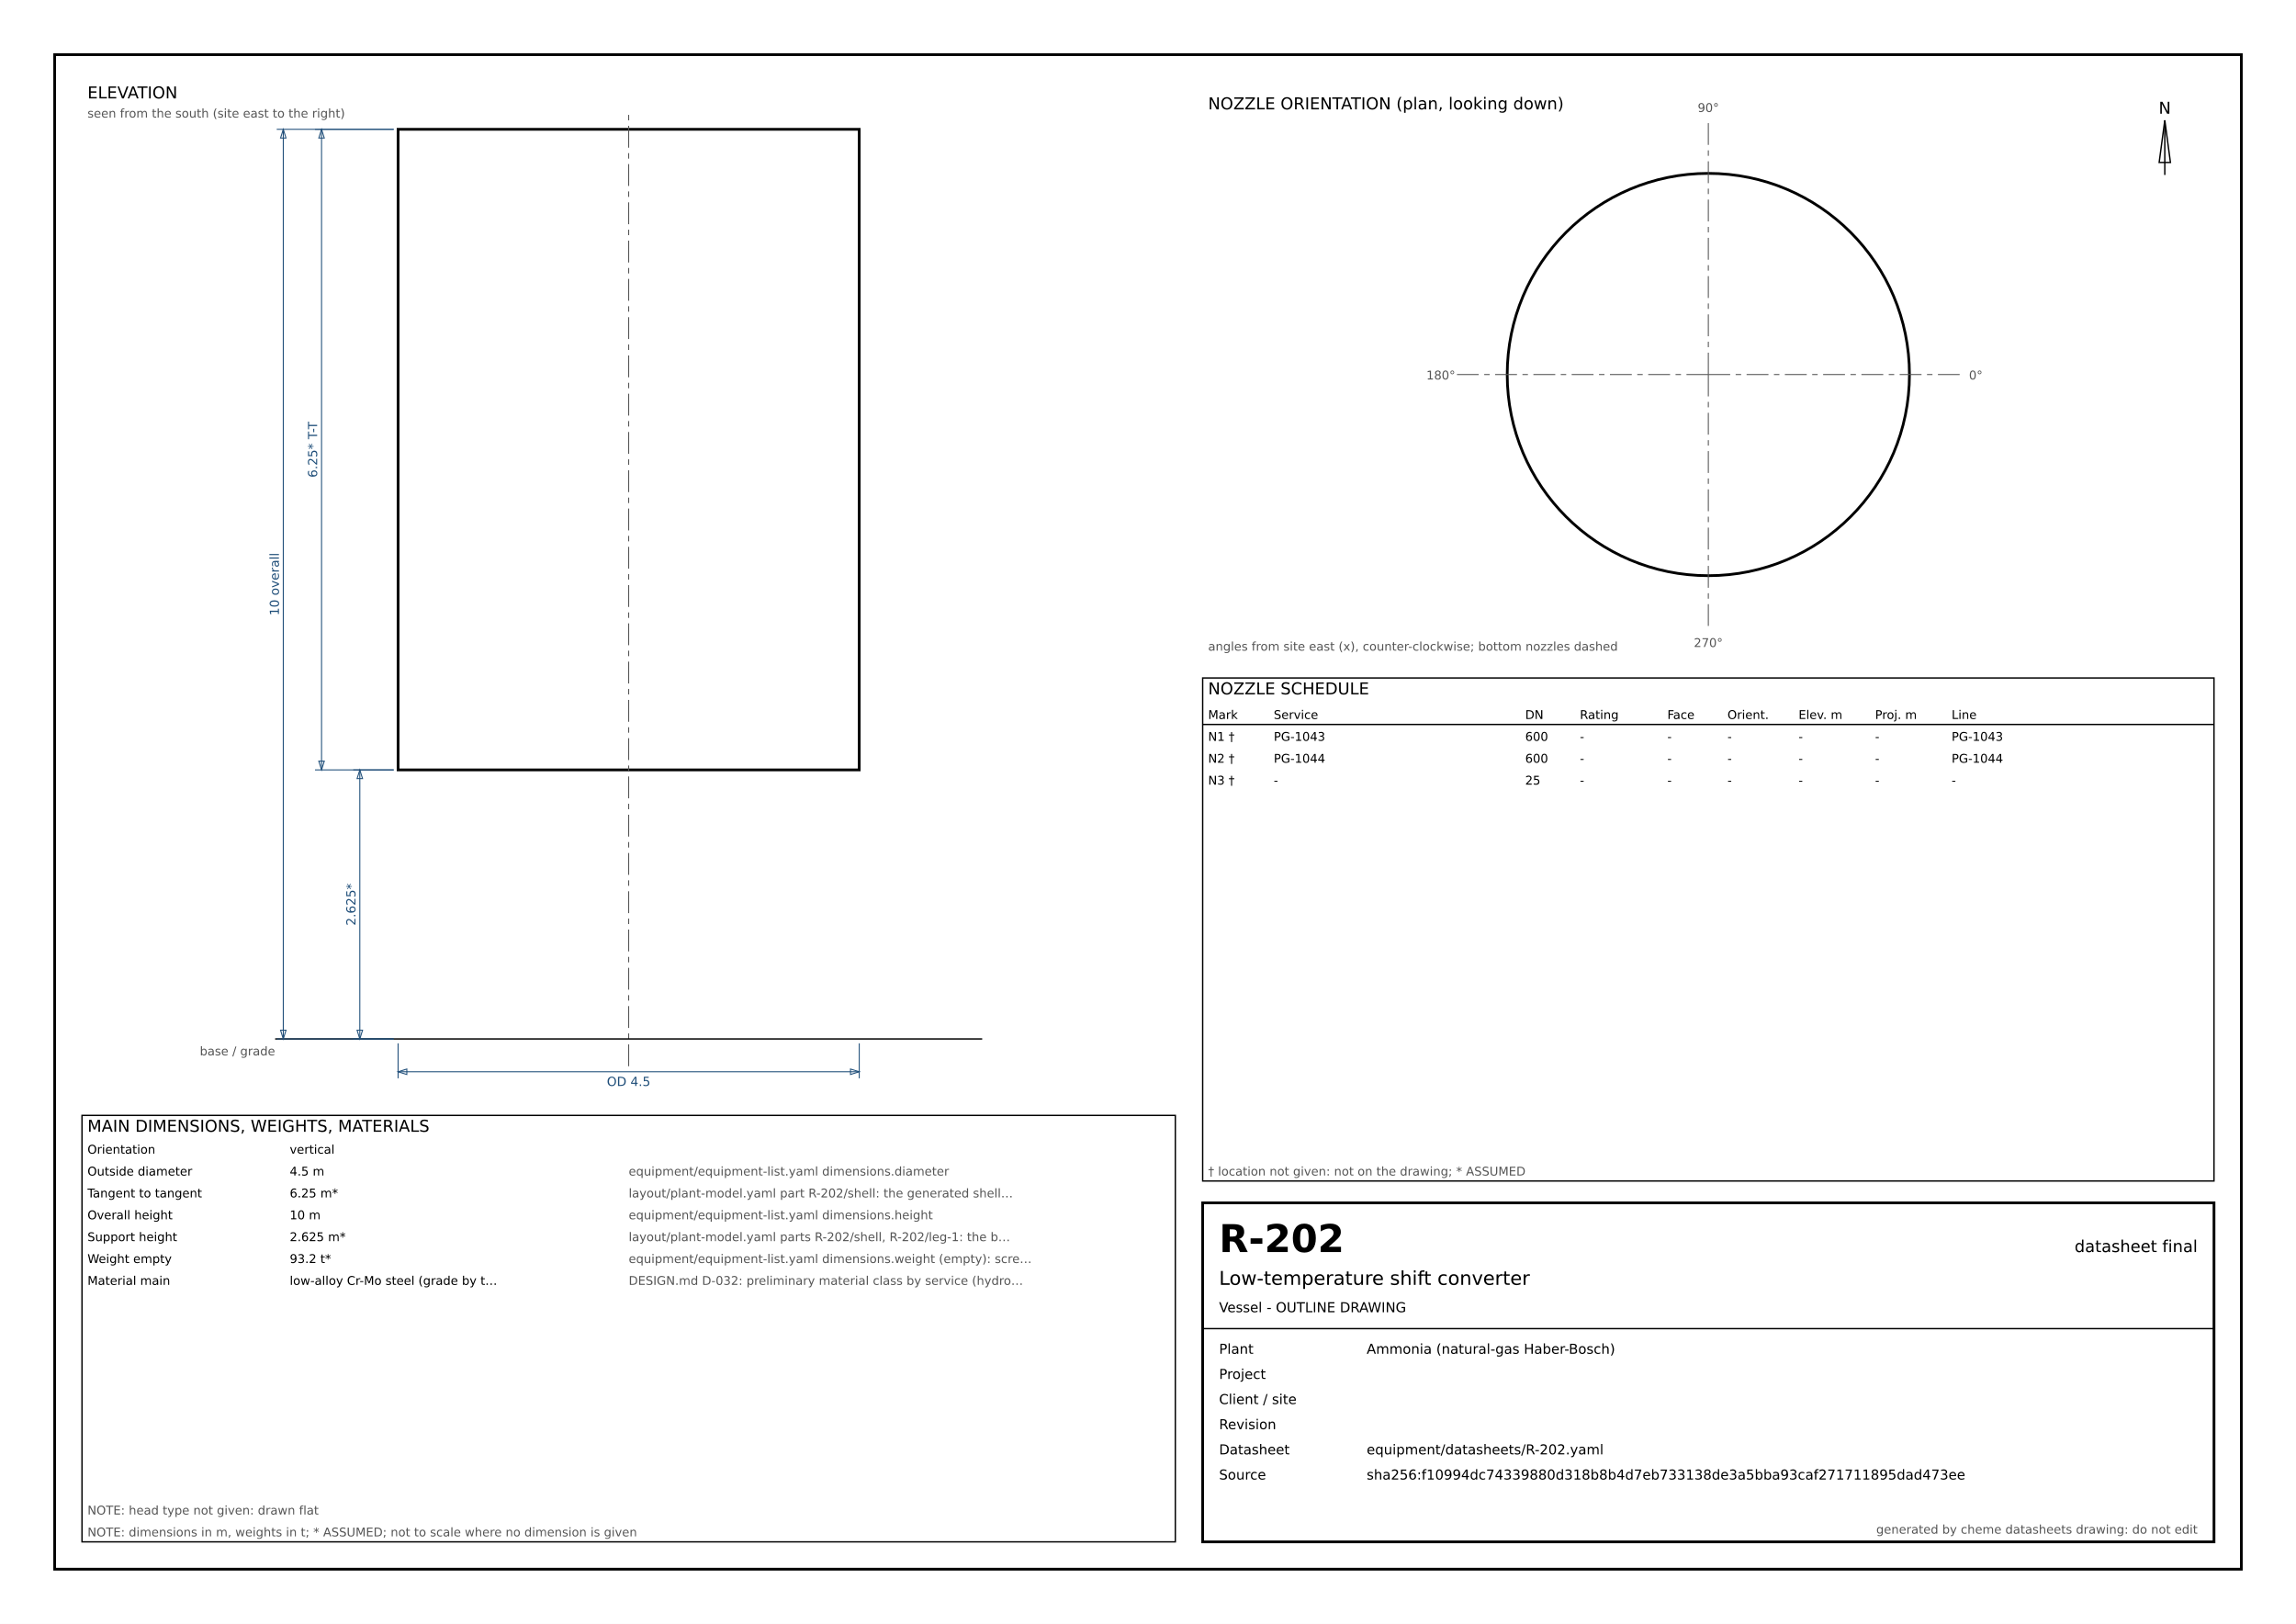
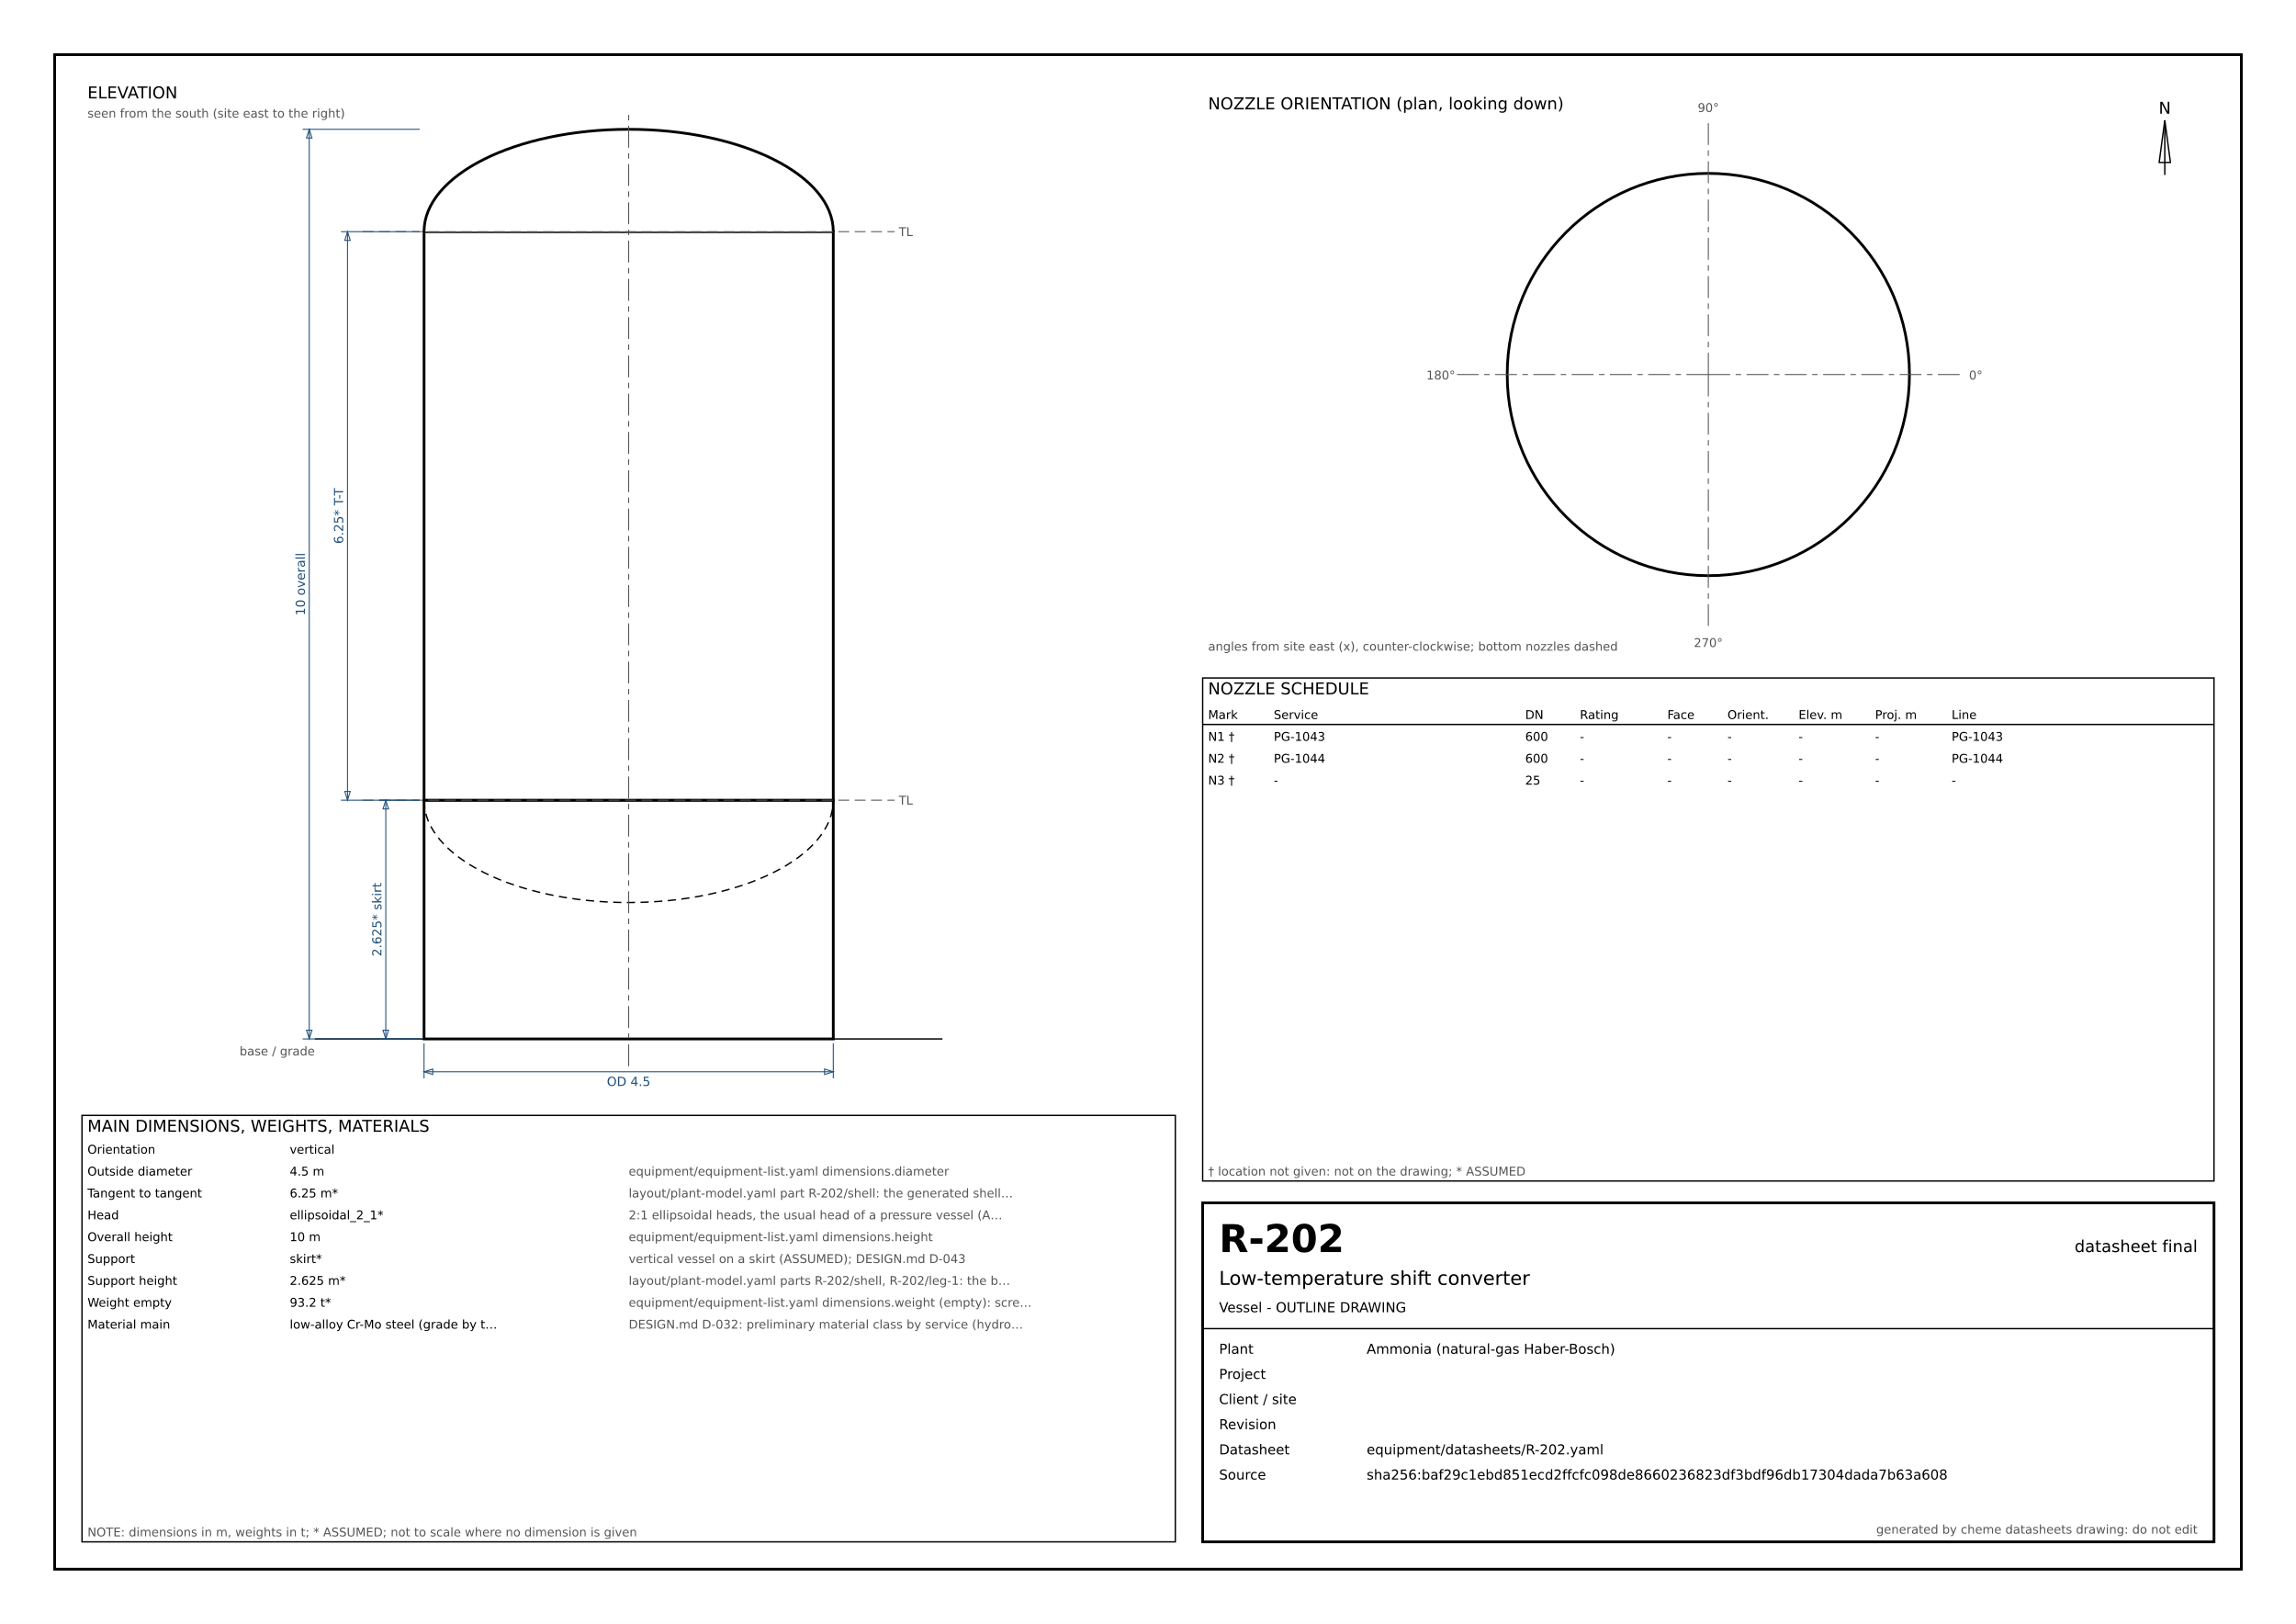
<svg xmlns="http://www.w3.org/2000/svg" width="420mm" height="297mm" viewBox="0 0 420 297">
  <style>
.frame{fill:none;stroke:#000;stroke-width:0.5}
.thin{fill:none;stroke:#000;stroke-width:0.25}
.outline{fill:#fff;stroke:#000;stroke-width:0.5}
.hidden{fill:none;stroke:#000;stroke-width:0.25;stroke-dasharray:1.5 1}
.centre{fill:none;stroke:#555;stroke-width:0.18;stroke-dasharray:4 1 1 1}
.tl{fill:none;stroke:#555;stroke-width:0.18;stroke-dasharray:2 1}
.dim{fill:none;stroke:#1f4e79;stroke-width:0.18}
.nozzle{fill:#fff;stroke:#b71c1c;stroke-width:0.35}
.section{fill:none;stroke:#2e7d32;stroke-width:0.25;stroke-dasharray:2 1}
text{font-family:'DejaVu Sans',Arial,Helvetica,sans-serif;fill:#000}
.t2{font-size:2.2px}.t25{font-size:2.5px}.t3{font-size:3px}.t35{font-size:3.5px}
.t5{font-size:5px;font-weight:bold}.t7{font-size:7px;font-weight:bold}
.dimt{font-size:2.3px;fill:#1f4e79}.nt{font-size:2.3px;fill:#b71c1c}
.note{font-size:2.2px;fill:#555}
.draft{font-size:40px;font-weight:bold;fill:#c62828;fill-opacity:0.12}
</style>
  <rect x="0" y="0" width="420" height="297" fill="#fff" />
  <rect x="10" y="10" width="400" height="277" class="frame" />
  <text x="16" y="18" class="t3" text-anchor="start">ELEVATION</text>
-   <rect x="72.82" y="23.65" width="84.35" height="117.16" class="outline" />
+   <rect x="77.57" y="146.35" width="74.86" height="43.67" class="outline" />
+   <path d="M77.57,146.35 A37.43,18.72 0 0 0 152.43,146.35" class="hidden" />
+   <rect x="77.57" y="42.37" width="74.86" height="103.98" class="outline" />
+   <path d="M77.57,42.37 A37.43,18.72 0 0 1 152.43,42.37" class="outline" />
+   <line x1="66.34" y1="146.35" x2="163.66" y2="146.35" class="tl" />
+   <text x="164.41" y="147.15" class="note" text-anchor="start">TL</text>
+   <line x1="66.34" y1="42.37" x2="163.66" y2="42.37" class="tl" />
+   <text x="164.41" y="43.17" class="note" text-anchor="start">TL</text>
  <line x1="115" y1="195.01" x2="115" y2="20.33" class="centre" />
-   <line x1="50.33" y1="190.02" x2="179.67" y2="190.02" class="thin" />
-   <text x="50.33" y="193.02" class="note" text-anchor="end">base / grade</text>
-   <line x1="72.02" y1="190.02" x2="50.62" y2="190.02" class="dim" />
-   <line x1="72.02" y1="23.65" x2="50.62" y2="23.65" class="dim" />
-   <line x1="51.82" y1="190.02" x2="51.82" y2="23.65" class="dim" />
-   <path d="M51.82,190.02 l0.5,-1.6 l-1,0 z" class="dim" />
-   <path d="M51.82,23.65 l0.5,1.6 l-1,0 z" class="dim" />
-   <text x="51.02" y="106.84" class="dimt" text-anchor="middle" transform="rotate(-90 51.02 106.84)">10 overall</text>
-   <line x1="72.02" y1="140.81" x2="57.62" y2="140.81" class="dim" />
-   <line x1="72.02" y1="23.65" x2="57.62" y2="23.65" class="dim" />
-   <line x1="58.82" y1="140.81" x2="58.82" y2="23.65" class="dim" />
-   <path d="M58.82,140.81 l0.5,-1.6 l-1,0 z" class="dim" />
-   <path d="M58.82,23.65 l0.5,1.6 l-1,0 z" class="dim" />
-   <text x="58.02" y="82.23" class="dimt" text-anchor="middle" transform="rotate(-90 58.02 82.23)">6.25* T-T</text>
-   <line x1="72.02" y1="190.02" x2="64.62" y2="190.02" class="dim" />
-   <line x1="72.02" y1="140.81" x2="64.62" y2="140.81" class="dim" />
-   <line x1="65.82" y1="190.02" x2="65.82" y2="140.81" class="dim" />
-   <path d="M65.82,190.02 l0.5,-1.6 l-1,0 z" class="dim" />
-   <path d="M65.82,140.81 l0.5,1.6 l-1,0 z" class="dim" />
-   <text x="65.02" y="165.42" class="dimt" text-anchor="middle" transform="rotate(-90 65.02 165.42)">2.625* </text>
-   <line x1="72.82" y1="190.82" x2="72.82" y2="197.22" class="dim" />
-   <line x1="157.18" y1="190.82" x2="157.18" y2="197.22" class="dim" />
-   <line x1="72.82" y1="196.02" x2="157.18" y2="196.02" class="dim" />
-   <path d="M72.82,196.02 l1.6,0.5 l0,-1 z" class="dim" />
-   <path d="M157.18,196.02 l-1.6,0.5 l0,-1 z" class="dim" />
+   <line x1="57.6" y1="190.02" x2="172.4" y2="190.02" class="thin" />
+   <text x="57.6" y="193.02" class="note" text-anchor="end">base / grade</text>
+   <line x1="76.77" y1="190.02" x2="55.37" y2="190.02" class="dim" />
+   <line x1="76.77" y1="23.65" x2="55.37" y2="23.65" class="dim" />
+   <line x1="56.57" y1="190.02" x2="56.57" y2="23.65" class="dim" />
+   <path d="M56.57,190.02 l0.5,-1.6 l-1,0 z" class="dim" />
+   <path d="M56.57,23.65 l0.5,1.6 l-1,0 z" class="dim" />
+   <text x="55.77" y="106.84" class="dimt" text-anchor="middle" transform="rotate(-90 55.77 106.84)">10 overall</text>
+   <line x1="76.77" y1="146.35" x2="62.37" y2="146.35" class="dim" />
+   <line x1="76.77" y1="42.37" x2="62.37" y2="42.37" class="dim" />
+   <line x1="63.57" y1="146.35" x2="63.57" y2="42.37" class="dim" />
+   <path d="M63.57,146.35 l0.5,-1.6 l-1,0 z" class="dim" />
+   <path d="M63.57,42.37 l0.5,1.6 l-1,0 z" class="dim" />
+   <text x="62.77" y="94.36" class="dimt" text-anchor="middle" transform="rotate(-90 62.77 94.36)">6.25* T-T</text>
+   <line x1="76.77" y1="190.02" x2="69.37" y2="190.02" class="dim" />
+   <line x1="76.77" y1="146.35" x2="69.37" y2="146.35" class="dim" />
+   <line x1="70.57" y1="190.02" x2="70.57" y2="146.35" class="dim" />
+   <path d="M70.57,190.02 l0.5,-1.6 l-1,0 z" class="dim" />
+   <path d="M70.57,146.35 l0.5,1.6 l-1,0 z" class="dim" />
+   <text x="69.77" y="168.18" class="dimt" text-anchor="middle" transform="rotate(-90 69.77 168.18)">2.625* skirt</text>
+   <line x1="77.57" y1="190.82" x2="77.57" y2="197.22" class="dim" />
+   <line x1="152.43" y1="190.82" x2="152.43" y2="197.22" class="dim" />
+   <line x1="77.57" y1="196.02" x2="152.43" y2="196.02" class="dim" />
+   <path d="M77.57,196.02 l1.6,0.5 l0,-1 z" class="dim" />
+   <path d="M152.43,196.02 l-1.6,0.5 l0,-1 z" class="dim" />
  <text x="115" y="198.62" class="dimt" text-anchor="middle">OD 4.5</text>
  <circle cx="312.5" cy="68.5" r="36.79" class="outline" />
  <line x1="312.5" y1="68.5" x2="358.48" y2="68.5" class="centre" />
  <line x1="312.5" y1="68.5" x2="312.5" y2="22.52" class="centre" />
  <line x1="312.5" y1="68.5" x2="266.52" y2="68.5" class="centre" />
  <line x1="312.5" y1="68.5" x2="312.5" y2="114.48" class="centre" />
  <text x="361.43" y="69.4" class="note" text-anchor="middle">0°</text>
  <text x="312.5" y="20.48" class="note" text-anchor="middle">90°</text>
  <text x="263.57" y="69.4" class="note" text-anchor="middle">180°</text>
  <text x="312.5" y="118.33" class="note" text-anchor="middle">270°</text>
  <line x1="396" y1="32" x2="396" y2="22" class="thin" />
  <path d="M396,22 L394.97,29.71 L397.03,29.71 z" class="thin" />
  <text x="396" y="20.8" class="t3" text-anchor="middle">N</text>
  <text x="221" y="20" class="t3" text-anchor="start">NOZZLE ORIENTATION (plan, looking down)</text>
  <text x="221" y="119" class="note" text-anchor="start">angles from site east (x), counter-clockwise; bottom nozzles dashed</text>
  <text x="16" y="21.5" class="note" text-anchor="start">seen from the south (site east to the right)</text>
  <text x="221" y="127" class="t3" text-anchor="start">NOZZLE SCHEDULE</text>
  <text x="221" y="131.5" class="t2" text-anchor="start">Mark</text>
  <text x="233" y="131.5" class="t2" text-anchor="start">Service</text>
  <text x="279" y="131.5" class="t2" text-anchor="start">DN</text>
  <text x="289" y="131.5" class="t2" text-anchor="start">Rating</text>
  <text x="305" y="131.5" class="t2" text-anchor="start">Face</text>
  <text x="316" y="131.5" class="t2" text-anchor="start">Orient.</text>
  <text x="329" y="131.5" class="t2" text-anchor="start">Elev. m</text>
  <text x="343" y="131.5" class="t2" text-anchor="start">Proj. m</text>
  <text x="357" y="131.5" class="t2" text-anchor="start">Line</text>
  <line x1="220" y1="132.5" x2="405" y2="132.5" class="thin" />
  <text x="221" y="135.5" class="t2" text-anchor="start">N1 †</text>
  <text x="233" y="135.5" class="t2" text-anchor="start">PG-1043</text>
  <text x="279" y="135.5" class="t2" text-anchor="start">600</text>
  <text x="289" y="135.5" class="t2" text-anchor="start">-</text>
  <text x="305" y="135.5" class="t2" text-anchor="start">-</text>
  <text x="316" y="135.5" class="t2" text-anchor="start">-</text>
  <text x="329" y="135.5" class="t2" text-anchor="start">-</text>
  <text x="343" y="135.5" class="t2" text-anchor="start">-</text>
  <text x="357" y="135.5" class="t2" text-anchor="start">PG-1043</text>
  <text x="221" y="139.5" class="t2" text-anchor="start">N2 †</text>
  <text x="233" y="139.5" class="t2" text-anchor="start">PG-1044</text>
  <text x="279" y="139.5" class="t2" text-anchor="start">600</text>
  <text x="289" y="139.5" class="t2" text-anchor="start">-</text>
  <text x="305" y="139.5" class="t2" text-anchor="start">-</text>
  <text x="316" y="139.5" class="t2" text-anchor="start">-</text>
  <text x="329" y="139.5" class="t2" text-anchor="start">-</text>
  <text x="343" y="139.5" class="t2" text-anchor="start">-</text>
  <text x="357" y="139.5" class="t2" text-anchor="start">PG-1044</text>
  <text x="221" y="143.5" class="t2" text-anchor="start">N3 †</text>
  <text x="233" y="143.5" class="t2" text-anchor="start">-</text>
  <text x="279" y="143.5" class="t2" text-anchor="start">25</text>
  <text x="289" y="143.5" class="t2" text-anchor="start">-</text>
  <text x="305" y="143.5" class="t2" text-anchor="start">-</text>
  <text x="316" y="143.5" class="t2" text-anchor="start">-</text>
  <text x="329" y="143.5" class="t2" text-anchor="start">-</text>
  <text x="343" y="143.5" class="t2" text-anchor="start">-</text>
  <text x="357" y="143.5" class="t2" text-anchor="start">-</text>
  <text x="221" y="215" class="note" text-anchor="start">† location not given: not on the drawing; * ASSUMED</text>
  <rect x="220" y="124" width="185" height="92" class="thin" />
  <text x="16" y="207" class="t3" text-anchor="start">MAIN DIMENSIONS, WEIGHTS, MATERIALS</text>
  <text x="16" y="211" class="t2" text-anchor="start">Orientation</text>
  <text x="53" y="211" class="t2" text-anchor="start">vertical</text>
  <text x="115" y="211" class="note" text-anchor="start" />
  <text x="16" y="215" class="t2" text-anchor="start">Outside diameter</text>
  <text x="53" y="215" class="t2" text-anchor="start">4.5 m</text>
  <text x="115" y="215" class="note" text-anchor="start">equipment/equipment-list.yaml dimensions.diameter</text>
  <text x="16" y="219" class="t2" text-anchor="start">Tangent to tangent</text>
  <text x="53" y="219" class="t2" text-anchor="start">6.25 m*</text>
  <text x="115" y="219" class="note" text-anchor="start">layout/plant-model.yaml part R-202/shell: the generated shell…</text>
-   <text x="16" y="223" class="t2" text-anchor="start">Overall height</text>
-   <text x="53" y="223" class="t2" text-anchor="start">10 m</text>
-   <text x="115" y="223" class="note" text-anchor="start">equipment/equipment-list.yaml dimensions.height</text>
-   <text x="16" y="227" class="t2" text-anchor="start">Support height</text>
-   <text x="53" y="227" class="t2" text-anchor="start">2.625 m*</text>
-   <text x="115" y="227" class="note" text-anchor="start">layout/plant-model.yaml parts R-202/shell, R-202/leg-1: the b…</text>
-   <text x="16" y="231" class="t2" text-anchor="start">Weight empty</text>
-   <text x="53" y="231" class="t2" text-anchor="start">93.2 t*</text>
-   <text x="115" y="231" class="note" text-anchor="start">equipment/equipment-list.yaml dimensions.weight (empty): scre…</text>
-   <text x="16" y="235" class="t2" text-anchor="start">Material main</text>
-   <text x="53" y="235" class="t2" text-anchor="start">low-alloy Cr-Mo steel (grade by t…</text>
-   <text x="115" y="235" class="note" text-anchor="start">DESIGN.md D-032: preliminary material class by service (hydro…</text>
-   <text x="16" y="277" class="note" text-anchor="start">NOTE: head type not given: drawn flat</text>
+   <text x="16" y="223" class="t2" text-anchor="start">Head</text>
+   <text x="53" y="223" class="t2" text-anchor="start">ellipsoidal_2_1*</text>
+   <text x="115" y="223" class="note" text-anchor="start">2:1 ellipsoidal heads, the usual head of a pressure vessel (A…</text>
+   <text x="16" y="227" class="t2" text-anchor="start">Overall height</text>
+   <text x="53" y="227" class="t2" text-anchor="start">10 m</text>
+   <text x="115" y="227" class="note" text-anchor="start">equipment/equipment-list.yaml dimensions.height</text>
+   <text x="16" y="231" class="t2" text-anchor="start">Support</text>
+   <text x="53" y="231" class="t2" text-anchor="start">skirt*</text>
+   <text x="115" y="231" class="note" text-anchor="start">vertical vessel on a skirt (ASSUMED); DESIGN.md D-043</text>
+   <text x="16" y="235" class="t2" text-anchor="start">Support height</text>
+   <text x="53" y="235" class="t2" text-anchor="start">2.625 m*</text>
+   <text x="115" y="235" class="note" text-anchor="start">layout/plant-model.yaml parts R-202/shell, R-202/leg-1: the b…</text>
+   <text x="16" y="239" class="t2" text-anchor="start">Weight empty</text>
+   <text x="53" y="239" class="t2" text-anchor="start">93.2 t*</text>
+   <text x="115" y="239" class="note" text-anchor="start">equipment/equipment-list.yaml dimensions.weight (empty): scre…</text>
+   <text x="16" y="243" class="t2" text-anchor="start">Material main</text>
+   <text x="53" y="243" class="t2" text-anchor="start">low-alloy Cr-Mo steel (grade by t…</text>
+   <text x="115" y="243" class="note" text-anchor="start">DESIGN.md D-032: preliminary material class by service (hydro…</text>
  <text x="16" y="281" class="note" text-anchor="start">NOTE: dimensions in m, weights in t; * ASSUMED; not to scale where no dimension is given</text>
  <rect x="15" y="204" width="200" height="78" class="thin" />
  <rect x="220" y="220" width="185" height="62" class="frame" />
  <text x="223" y="229" class="t7" text-anchor="start">R-202</text>
  <text x="223" y="235" class="t35" text-anchor="start">Low-temperature shift converter</text>
  <text x="223" y="240" class="t25" text-anchor="start">Vessel - OUTLINE DRAWING</text>
  <line x1="220" y1="243" x2="405" y2="243" class="thin" />
  <text x="223" y="247.6" class="t25" text-anchor="start">Plant</text>
  <text x="250" y="247.6" class="t25" text-anchor="start">Ammonia (natural-gas Haber-Bosch)</text>
  <text x="223" y="252.2" class="t25" text-anchor="start">Project</text>
  <text x="250" y="252.2" class="t25" text-anchor="start" />
  <text x="223" y="256.8" class="t25" text-anchor="start">Client / site</text>
  <text x="250" y="256.8" class="t25" text-anchor="start" />
  <text x="223" y="261.4" class="t25" text-anchor="start">Revision</text>
  <text x="250" y="261.4" class="t25" text-anchor="start" />
  <text x="223" y="266" class="t25" text-anchor="start">Datasheet</text>
  <text x="250" y="266" class="t25" text-anchor="start">equipment/datasheets/R-202.yaml</text>
  <text x="223" y="270.6" class="t25" text-anchor="start">Source</text>
-   <text x="250" y="270.6" class="t25" text-anchor="start">sha256:f10994dc74339880d318b8b4d7eb733138de3a5bba93caf271711895dad473ee</text>
+   <text x="250" y="270.6" class="t25" text-anchor="start">sha256:baf29c1ebd851ecd2ffcfc098de8660236823df3bdf96db17304dada7b63a608</text>
  <text x="402" y="229" class="t3" text-anchor="end">datasheet final</text>
  <text x="402" y="280.5" class="note" text-anchor="end">generated by cheme datasheets drawing: do not edit</text>
</svg>
